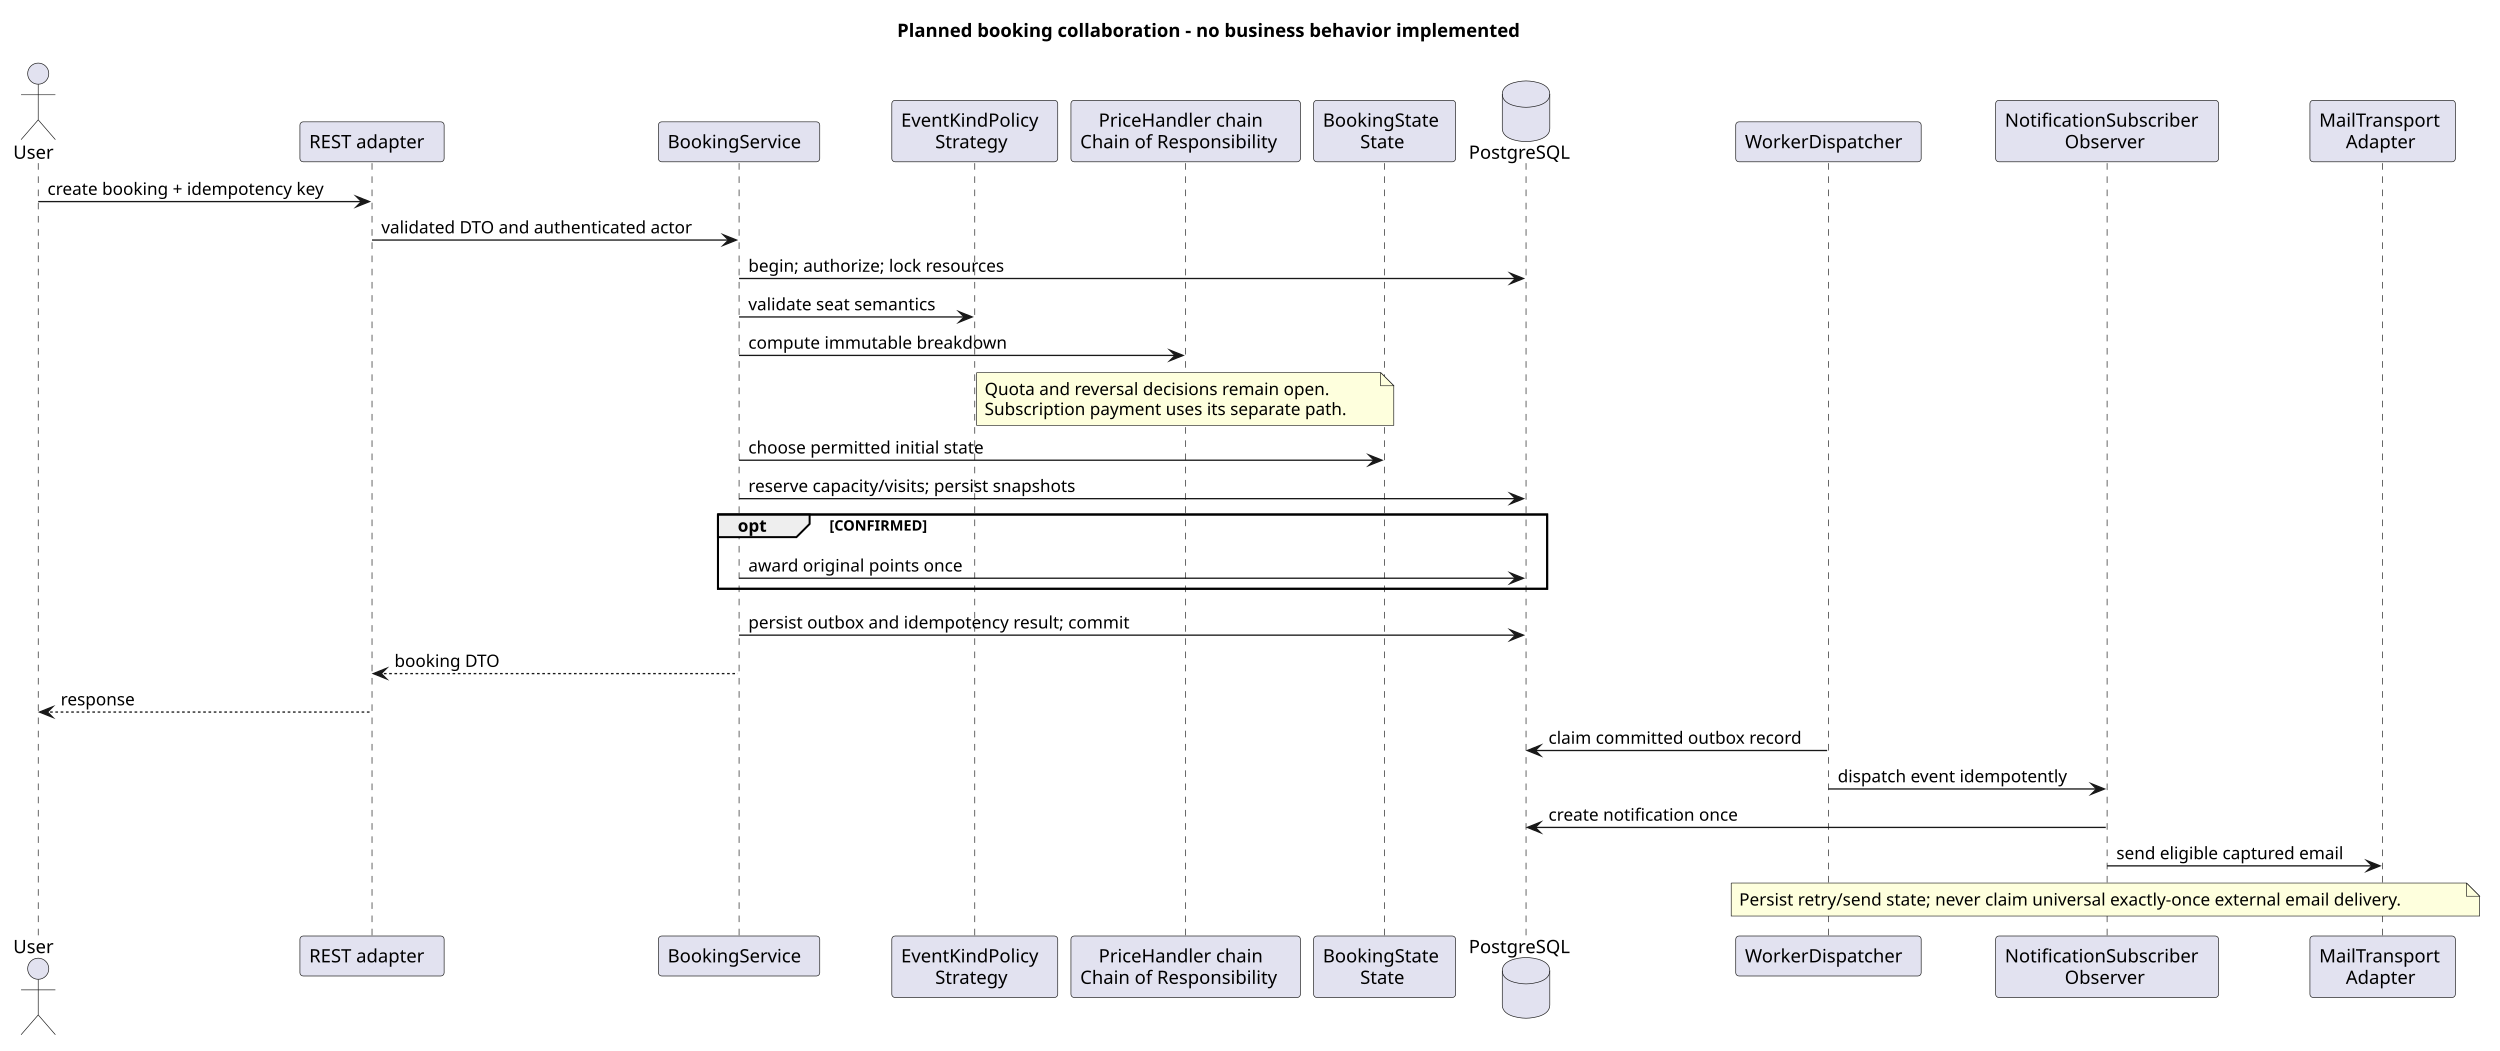
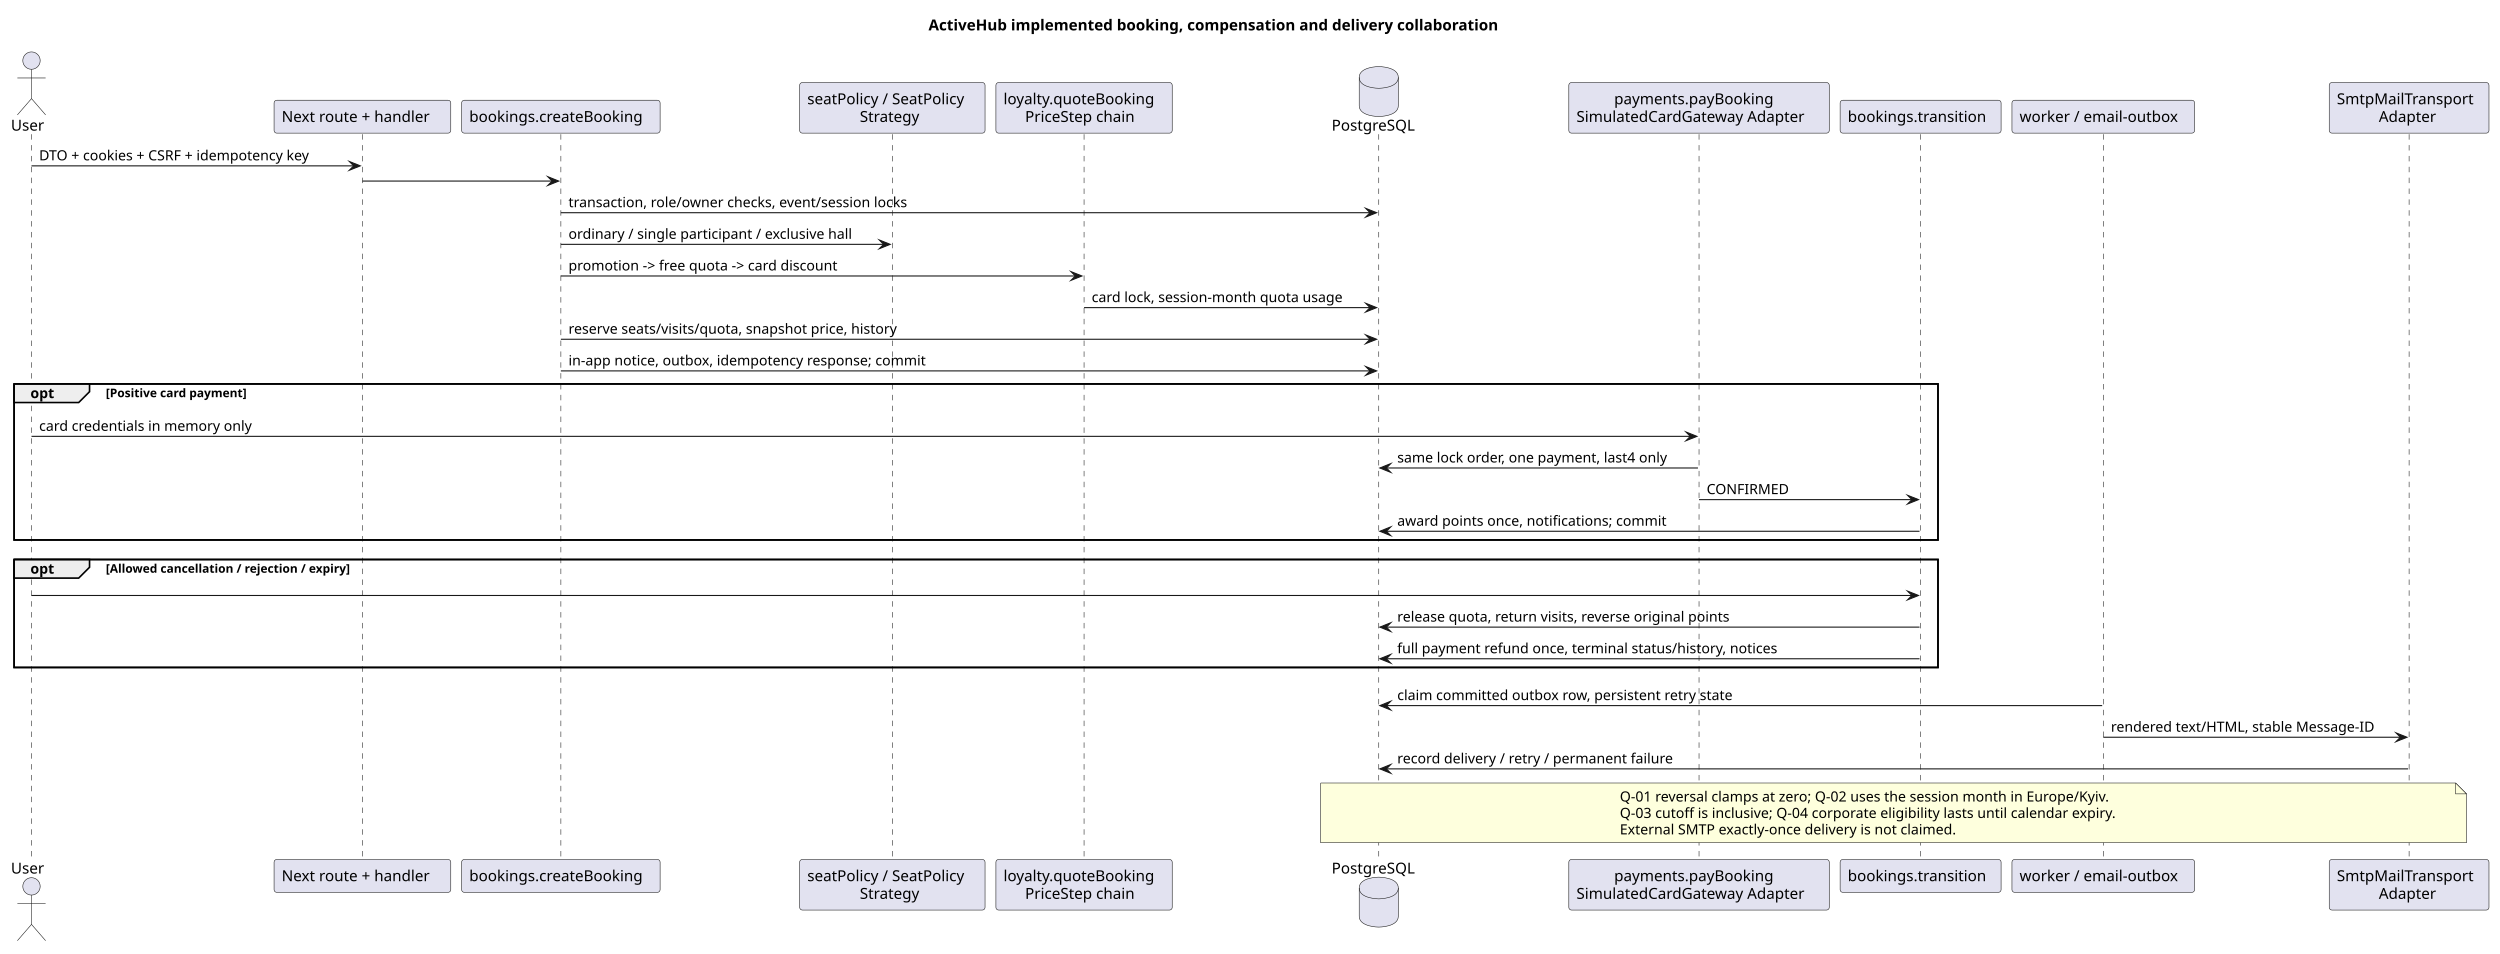
- <svg xmlns="http://www.w3.org/2000/svg" version="1.1" data-diagram-type="SEQUENCE" style="width:1894px;height:796px;background:#FFFFFF;" width="1894px" height="796px" viewBox="0 0 1894 796" zoomAndPan="magnify" preserveAspectRatio="none" contentStyleType="text/css">
+ <svg xmlns="http://www.w3.org/2000/svg" version="1.1" data-diagram-type="SEQUENCE" style="width:2302px;height:878px;background:#FFFFFF;" width="2302px" height="878px" viewBox="0 0 2302 878" zoomAndPan="magnify" preserveAspectRatio="none" contentStyleType="text/css">
  <defs />
  <g font-family="sans-serif" lengthAdjust="spacing">
    <g class="title" data-source-line="1">
-       <text x="679.657" y="27.995" fill="#000" font-size="14" textLength="533.442" font-weight="700">Planned booking collaboration - no business behavior implemented</text>
-     </g>
-     <rect x="543.923" y="389.789" width="628.203" height="56.266" fill="none" style="stroke:#000;stroke-width:1.5;" />
+       <text x="854.972" y="27.995" fill="#000" font-size="14" textLength="590.905" font-weight="700">ActiveHub implemented booking, compensation and delivery collaboration</text>
+     </g>
+     <rect x="13" y="353.523" width="1771.494" height="143.664" fill="none" style="stroke:#000;stroke-width:1.5;" />
+     <rect x="13" y="515.188" width="1771.494" height="99.398" fill="none" style="stroke:#000;stroke-width:1.5;" />
    <g class="participant-lifeline" data-qualified-name="User" data-entity-uid="part1" id="part1-lifeline" data-source-line="2">
      <g>
-         <rect x="25.455" y="123.594" width="8" height="585.523" fill="#000" fill-opacity="0" />
-         <line x1="28.955" y1="123.594" x2="28.955" y2="709.117" style="stroke:#181818;stroke-width:0.5;stroke-dasharray:5,5;" />
+         <rect x="25.5" y="123.594" width="8" height="667.789" fill="#000" fill-opacity="0" />
+         <line x1="29" y1="123.594" x2="29" y2="791.383" style="stroke:#181818;stroke-width:0.5;stroke-dasharray:5,5;" />
      </g>
    </g>
    <g class="participant-lifeline" data-qualified-name="Route" data-entity-uid="part2" id="part2-lifeline" data-source-line="3">
      <g>
-         <rect x="278.345" y="123.594" width="8" height="585.523" fill="#000" fill-opacity="0" />
-         <line x1="281.845" y1="123.594" x2="281.845" y2="709.117" style="stroke:#181818;stroke-width:0.5;stroke-dasharray:5,5;" />
-       </g>
-     </g>
-     <g class="participant-lifeline" data-qualified-name="Service" data-entity-uid="part3" id="part3-lifeline" data-source-line="4">
-       <g>
-         <rect x="556.423" y="123.594" width="8" height="585.523" fill="#000" fill-opacity="0" />
-         <line x1="559.923" y1="123.594" x2="559.923" y2="709.117" style="stroke:#181818;stroke-width:0.5;stroke-dasharray:5,5;" />
+         <rect x="330.219" y="123.594" width="8" height="667.789" fill="#000" fill-opacity="0" />
+         <line x1="333.719" y1="123.594" x2="333.719" y2="791.383" style="stroke:#181818;stroke-width:0.5;stroke-dasharray:5,5;" />
+       </g>
+     </g>
+     <g class="participant-lifeline" data-qualified-name="Booking" data-entity-uid="part3" id="part3-lifeline" data-source-line="4">
+       <g>
+         <rect x="512.953" y="123.594" width="8" height="667.789" fill="#000" fill-opacity="0" />
+         <line x1="516.453" y1="123.594" x2="516.453" y2="791.383" style="stroke:#181818;stroke-width:0.5;stroke-dasharray:5,5;" />
      </g>
    </g>
    <g class="participant-lifeline" data-qualified-name="Policy" data-entity-uid="part4" id="part4-lifeline" data-source-line="5">
      <g>
-         <rect x="734.988" y="123.594" width="8" height="585.523" fill="#000" fill-opacity="0" />
-         <line x1="738.488" y1="123.594" x2="738.488" y2="709.117" style="stroke:#181818;stroke-width:0.5;stroke-dasharray:5,5;" />
+         <rect x="818.179" y="123.594" width="8" height="667.789" fill="#000" fill-opacity="0" />
+         <line x1="821.679" y1="123.594" x2="821.679" y2="791.383" style="stroke:#181818;stroke-width:0.5;stroke-dasharray:5,5;" />
      </g>
    </g>
    <g class="participant-lifeline" data-qualified-name="Price" data-entity-uid="part5" id="part5-lifeline" data-source-line="6">
      <g>
-         <rect x="894.771" y="123.594" width="8" height="585.523" fill="#000" fill-opacity="0" />
-         <line x1="898.271" y1="123.594" x2="898.271" y2="709.117" style="stroke:#181818;stroke-width:0.5;stroke-dasharray:5,5;" />
-       </g>
-     </g>
-     <g class="participant-lifeline" data-qualified-name="State" data-entity-uid="part6" id="part6-lifeline" data-source-line="7">
-       <g>
-         <rect x="1045.475" y="123.594" width="8" height="585.523" fill="#000" fill-opacity="0" />
-         <line x1="1048.975" y1="123.594" x2="1048.975" y2="709.117" style="stroke:#181818;stroke-width:0.5;stroke-dasharray:5,5;" />
-       </g>
-     </g>
-     <g class="participant-lifeline" data-qualified-name="PostgreSQL" data-entity-uid="part7" id="part7-lifeline" data-source-line="8">
-       <g>
-         <rect x="1152.626" y="123.594" width="8" height="585.523" fill="#000" fill-opacity="0" />
-         <line x1="1156.126" y1="123.594" x2="1156.126" y2="709.117" style="stroke:#181818;stroke-width:0.5;stroke-dasharray:5,5;" />
-       </g>
-     </g>
-     <g class="participant-lifeline" data-qualified-name="Worker" data-entity-uid="part8" id="part8-lifeline" data-source-line="9">
-       <g>
-         <rect x="1381.738" y="123.594" width="8" height="585.523" fill="#000" fill-opacity="0" />
-         <line x1="1385.238" y1="123.594" x2="1385.238" y2="709.117" style="stroke:#181818;stroke-width:0.5;stroke-dasharray:5,5;" />
-       </g>
-     </g>
-     <g class="participant-lifeline" data-qualified-name="Observer" data-entity-uid="part9" id="part9-lifeline" data-source-line="10">
-       <g>
-         <rect x="1592.835" y="123.594" width="8" height="585.523" fill="#000" fill-opacity="0" />
-         <line x1="1596.335" y1="123.594" x2="1596.335" y2="709.117" style="stroke:#181818;stroke-width:0.5;stroke-dasharray:5,5;" />
+         <rect x="994.706" y="123.594" width="8" height="667.789" fill="#000" fill-opacity="0" />
+         <line x1="998.206" y1="123.594" x2="998.206" y2="791.383" style="stroke:#181818;stroke-width:0.5;stroke-dasharray:5,5;" />
+       </g>
+     </g>
+     <g class="participant-lifeline" data-qualified-name="DB" data-entity-uid="part6" id="part6-lifeline" data-source-line="7">
+       <g>
+         <rect x="1266.062" y="123.594" width="8" height="667.789" fill="#000" fill-opacity="0" />
+         <line x1="1269.562" y1="123.594" x2="1269.562" y2="791.383" style="stroke:#181818;stroke-width:0.5;stroke-dasharray:5,5;" />
+       </g>
+     </g>
+     <g class="participant-lifeline" data-qualified-name="Pay" data-entity-uid="part7" id="part7-lifeline" data-source-line="8">
+       <g>
+         <rect x="1560.973" y="123.594" width="8" height="667.789" fill="#000" fill-opacity="0" />
+         <line x1="1564.473" y1="123.594" x2="1564.473" y2="791.383" style="stroke:#181818;stroke-width:0.5;stroke-dasharray:5,5;" />
+       </g>
+     </g>
+     <g class="participant-lifeline" data-qualified-name="Transition" data-entity-uid="part8" id="part8-lifeline" data-source-line="9">
+       <g>
+         <rect x="1764.994" y="123.594" width="8" height="667.789" fill="#000" fill-opacity="0" />
+         <line x1="1768.494" y1="123.594" x2="1768.494" y2="791.383" style="stroke:#181818;stroke-width:0.5;stroke-dasharray:5,5;" />
+       </g>
+     </g>
+     <g class="participant-lifeline" data-qualified-name="Worker" data-entity-uid="part9" id="part9-lifeline" data-source-line="10">
+       <g>
+         <rect x="1933.198" y="123.594" width="8" height="667.789" fill="#000" fill-opacity="0" />
+         <line x1="1936.698" y1="123.594" x2="1936.698" y2="791.383" style="stroke:#181818;stroke-width:0.5;stroke-dasharray:5,5;" />
      </g>
    </g>
    <g class="participant-lifeline" data-qualified-name="Mail" data-entity-uid="part10" id="part10-lifeline" data-source-line="11">
      <g>
-         <rect x="1801.59" y="123.594" width="8" height="585.523" fill="#000" fill-opacity="0" />
-         <line x1="1805.09" y1="123.594" x2="1805.09" y2="709.117" style="stroke:#181818;stroke-width:0.5;stroke-dasharray:5,5;" />
+         <rect x="2214.805" y="123.594" width="8" height="667.789" fill="#000" fill-opacity="0" />
+         <line x1="2218.305" y1="123.594" x2="2218.305" y2="791.383" style="stroke:#181818;stroke-width:0.5;stroke-dasharray:5,5;" />
      </g>
    </g>
    <g class="participant participant-head" data-qualified-name="User" data-entity-uid="part1" id="part1-head" data-source-line="2">
-       <text x="10" y="120.292" fill="#000" font-size="14" textLength="31.91">User</text>
-       <ellipse cx="28.955" cy="55.797" rx="8" ry="8" fill="#E2E2F0" style="stroke:#181818;stroke-width:0.5;" />
-       <path d="M28.955,63.797 L28.955,90.797 M15.955,71.797 L41.955,71.797 M28.955,90.797 L15.955,105.797 M28.955,90.797 L41.955,105.797" style="stroke:#181818;stroke-width:0.5;" fill="none" />
+       <text x="10.045" y="120.292" fill="#000" font-size="14" textLength="31.91">User</text>
+       <ellipse cx="29" cy="55.797" rx="8" ry="8" fill="#E2E2F0" style="stroke:#181818;stroke-width:0.5;" />
+       <path d="M29,63.797 L29,90.797 M16,71.797 L42,71.797 M29,90.797 L16,105.797 M29,90.797 L42,105.797" style="stroke:#181818;stroke-width:0.5;" fill="none" />
    </g>
    <g class="participant participant-head" data-qualified-name="Route" data-entity-uid="part2" id="part2-head" data-source-line="3">
-       <rect x="227.219" y="92.297" width="109.252" height="30.297" fill="#E2E2F0" style="stroke:#181818;stroke-width:0.5;" rx="2.5" ry="2.5" />
-       <text x="234.219" y="112.292" fill="#000" font-size="14" textLength="95.252">REST adapter</text>
-     </g>
-     <g class="participant participant-head" data-qualified-name="Service" data-entity-uid="part3" id="part3-head" data-source-line="4">
-       <rect x="498.806" y="92.297" width="122.233" height="30.297" fill="#E2E2F0" style="stroke:#181818;stroke-width:0.5;" rx="2.5" ry="2.5" />
-       <text x="505.806" y="112.292" fill="#000" font-size="14" textLength="108.233">BookingService</text>
+       <rect x="252.364" y="92.297" width="162.709" height="30.297" fill="#E2E2F0" style="stroke:#181818;stroke-width:0.5;" rx="2.5" ry="2.5" />
+       <text x="259.364" y="112.292" fill="#000" font-size="14" textLength="148.709">Next route + handler</text>
+     </g>
+     <g class="participant participant-head" data-qualified-name="Booking" data-entity-uid="part3" id="part3-head" data-source-line="4">
+       <rect x="425.073" y="92.297" width="182.759" height="30.297" fill="#E2E2F0" style="stroke:#181818;stroke-width:0.5;" rx="2.5" ry="2.5" />
+       <text x="432.073" y="112.292" fill="#000" font-size="14" textLength="168.759">bookings.createBooking</text>
    </g>
    <g class="participant participant-head" data-qualified-name="Policy" data-entity-uid="part4" id="part4-head" data-source-line="5">
-       <rect x="675.635" y="76" width="125.706" height="46.594" fill="#E2E2F0" style="stroke:#181818;stroke-width:0.5;" rx="2.5" ry="2.5" />
-       <text x="682.635" y="95.995" fill="#000" font-size="14" textLength="111.706">EventKindPolicy</text>
-       <text x="708.496" y="112.292" fill="#000" font-size="14" textLength="59.985">Strategy</text>
+       <rect x="736.329" y="76" width="170.7" height="46.594" fill="#E2E2F0" style="stroke:#181818;stroke-width:0.5;" rx="2.5" ry="2.5" />
+       <text x="743.329" y="95.995" fill="#000" font-size="14" textLength="156.7">seatPolicy / SeatPolicy</text>
+       <text x="791.687" y="112.292" fill="#000" font-size="14" textLength="59.985">Strategy</text>
    </g>
    <g class="participant participant-head" data-qualified-name="Price" data-entity-uid="part5" id="part5-head" data-source-line="6">
-       <rect x="811.341" y="76" width="173.858" height="46.594" fill="#E2E2F0" style="stroke:#181818;stroke-width:0.5;" rx="2.5" ry="2.5" />
-       <text x="832.328" y="95.995" fill="#000" font-size="14" textLength="131.886">PriceHandler chain</text>
-       <text x="818.341" y="112.292" fill="#000" font-size="14" textLength="159.858">Chain of Responsibility</text>
-     </g>
-     <g class="participant participant-head" data-qualified-name="State" data-entity-uid="part6" id="part6-head" data-source-line="7">
-       <rect x="995.2" y="76" width="107.55" height="46.594" fill="#E2E2F0" style="stroke:#181818;stroke-width:0.5;" rx="2.5" ry="2.5" />
-       <text x="1002.2" y="95.995" fill="#000" font-size="14" textLength="93.55">BookingState</text>
-       <text x="1030.446" y="112.292" fill="#000" font-size="14" textLength="37.058">State</text>
-     </g>
-     <g class="participant participant-head" data-qualified-name="PostgreSQL" data-entity-uid="part7" id="part7-head" data-source-line="8">
-       <text x="1112.75" y="120.292" fill="#000" font-size="14" textLength="80.753">PostgreSQL</text>
-       <path d="M1138.126,71.297 C1138.126,61.297 1156.126,61.297 1156.126,61.297 C1156.126,61.297 1174.126,61.297 1174.126,71.297 L1174.126,97.297 C1174.126,107.297 1156.126,107.297 1156.126,107.297 C1156.126,107.297 1138.126,107.297 1138.126,97.297 L1138.126,71.297" style="stroke:#181818;stroke-width:0.5;" fill="#E2E2F0" />
-       <path d="M1138.126,71.297 C1138.126,81.297 1156.126,81.297 1156.126,81.297 C1156.126,81.297 1174.126,81.297 1174.126,71.297" style="stroke:#181818;stroke-width:0.5;" fill="none" />
-     </g>
-     <g class="participant participant-head" data-qualified-name="Worker" data-entity-uid="part8" id="part8-head" data-source-line="9">
-       <rect x="1314.988" y="92.297" width="140.499" height="30.297" fill="#E2E2F0" style="stroke:#181818;stroke-width:0.5;" rx="2.5" ry="2.5" />
-       <text x="1321.988" y="112.292" fill="#000" font-size="14" textLength="126.499">WorkerDispatcher</text>
-     </g>
-     <g class="participant participant-head" data-qualified-name="Observer" data-entity-uid="part9" id="part9-head" data-source-line="10">
-       <rect x="1511.901" y="76" width="168.868" height="46.594" fill="#E2E2F0" style="stroke:#181818;stroke-width:0.5;" rx="2.5" ry="2.5" />
-       <text x="1518.901" y="95.995" fill="#000" font-size="14" textLength="154.868">NotificationSubscriber</text>
-       <text x="1564.223" y="112.292" fill="#000" font-size="14" textLength="64.224">Observer</text>
+       <rect x="917.029" y="76" width="162.354" height="46.594" fill="#E2E2F0" style="stroke:#181818;stroke-width:0.5;" rx="2.5" ry="2.5" />
+       <text x="924.029" y="95.995" fill="#000" font-size="14" textLength="148.354">loyalty.quoteBooking</text>
+       <text x="943.888" y="112.292" fill="#000" font-size="14" textLength="108.637">PriceStep chain</text>
+     </g>
+     <g class="participant participant-head" data-qualified-name="DB" data-entity-uid="part6" id="part6-head" data-source-line="7">
+       <text x="1226.185" y="120.292" fill="#000" font-size="14" textLength="80.753">PostgreSQL</text>
+       <path d="M1251.562,71.297 C1251.562,61.297 1269.562,61.297 1269.562,61.297 C1269.562,61.297 1287.562,61.297 1287.562,71.297 L1287.562,97.297 C1287.562,107.297 1269.562,107.297 1269.562,107.297 C1269.562,107.297 1251.562,107.297 1251.562,97.297 L1251.562,71.297" style="stroke:#181818;stroke-width:0.5;" fill="#E2E2F0" />
+       <path d="M1251.562,71.297 C1251.562,81.297 1269.562,81.297 1269.562,81.297 C1269.562,81.297 1287.562,81.297 1287.562,71.297" style="stroke:#181818;stroke-width:0.5;" fill="none" />
+     </g>
+     <g class="participant participant-head" data-qualified-name="Pay" data-entity-uid="part7" id="part7-head" data-source-line="8">
+       <rect x="1444.561" y="76" width="239.825" height="46.594" fill="#E2E2F0" style="stroke:#181818;stroke-width:0.5;" rx="2.5" ry="2.5" />
+       <text x="1486.297" y="95.995" fill="#000" font-size="14" textLength="156.352">payments.payBooking</text>
+       <text x="1451.561" y="112.292" fill="#000" font-size="14" textLength="225.825">SimulatedCardGateway Adapter</text>
+     </g>
+     <g class="participant participant-head" data-qualified-name="Transition" data-entity-uid="part8" id="part8-head" data-source-line="9">
+       <rect x="1694.386" y="92.297" width="148.217" height="30.297" fill="#E2E2F0" style="stroke:#181818;stroke-width:0.5;" rx="2.5" ry="2.5" />
+       <text x="1701.386" y="112.292" fill="#000" font-size="14" textLength="134.217">bookings.transition</text>
+     </g>
+     <g class="participant participant-head" data-qualified-name="Worker" data-entity-uid="part9" id="part9-head" data-source-line="10">
+       <rect x="1852.603" y="92.297" width="168.191" height="30.297" fill="#E2E2F0" style="stroke:#181818;stroke-width:0.5;" rx="2.5" ry="2.5" />
+       <text x="1859.603" y="112.292" fill="#000" font-size="14" textLength="154.191">worker / email-outbox</text>
    </g>
    <g class="participant participant-head" data-qualified-name="Mail" data-entity-uid="part10" id="part10-head" data-source-line="11">
-       <rect x="1749.996" y="76" width="110.188" height="46.594" fill="#E2E2F0" style="stroke:#181818;stroke-width:0.5;" rx="2.5" ry="2.5" />
-       <text x="1756.996" y="95.995" fill="#000" font-size="14" textLength="96.188">MailTransport</text>
-       <text x="1777.196" y="112.292" fill="#000" font-size="14" textLength="55.788">Adapter</text>
+       <rect x="2144.761" y="76" width="147.089" height="46.594" fill="#E2E2F0" style="stroke:#181818;stroke-width:0.5;" rx="2.5" ry="2.5" />
+       <text x="2151.761" y="95.995" fill="#000" font-size="14" textLength="133.089">SmtpMailTransport</text>
+       <text x="2190.411" y="112.292" fill="#000" font-size="14" textLength="55.788">Adapter</text>
    </g>
    <g class="participant participant-tail" data-qualified-name="User" data-entity-uid="part1" id="part1-tail" data-source-line="2">
-       <text x="10" y="722.112" fill="#000" font-size="14" textLength="31.91">User</text>
-       <ellipse cx="28.955" cy="733.914" rx="8" ry="8" fill="#E2E2F0" style="stroke:#181818;stroke-width:0.5;" />
-       <path d="M28.955,741.914 L28.955,768.914 M15.955,749.914 L41.955,749.914 M28.955,768.914 L15.955,783.914 M28.955,768.914 L41.955,783.914" style="stroke:#181818;stroke-width:0.5;" fill="none" />
+       <text x="10.045" y="804.378" fill="#000" font-size="14" textLength="31.91">User</text>
+       <ellipse cx="29" cy="816.18" rx="8" ry="8" fill="#E2E2F0" style="stroke:#181818;stroke-width:0.5;" />
+       <path d="M29,824.18 L29,851.18 M16,832.18 L42,832.18 M29,851.18 L16,866.18 M29,851.18 L42,866.18" style="stroke:#181818;stroke-width:0.5;" fill="none" />
    </g>
    <g class="participant participant-tail" data-qualified-name="Route" data-entity-uid="part2" id="part2-tail" data-source-line="3">
-       <rect x="227.219" y="709.117" width="109.252" height="30.297" fill="#E2E2F0" style="stroke:#181818;stroke-width:0.5;" rx="2.5" ry="2.5" />
-       <text x="234.219" y="729.112" fill="#000" font-size="14" textLength="95.252">REST adapter</text>
-     </g>
-     <g class="participant participant-tail" data-qualified-name="Service" data-entity-uid="part3" id="part3-tail" data-source-line="4">
-       <rect x="498.806" y="709.117" width="122.233" height="30.297" fill="#E2E2F0" style="stroke:#181818;stroke-width:0.5;" rx="2.5" ry="2.5" />
-       <text x="505.806" y="729.112" fill="#000" font-size="14" textLength="108.233">BookingService</text>
+       <rect x="252.364" y="791.383" width="162.709" height="30.297" fill="#E2E2F0" style="stroke:#181818;stroke-width:0.5;" rx="2.5" ry="2.5" />
+       <text x="259.364" y="811.378" fill="#000" font-size="14" textLength="148.709">Next route + handler</text>
+     </g>
+     <g class="participant participant-tail" data-qualified-name="Booking" data-entity-uid="part3" id="part3-tail" data-source-line="4">
+       <rect x="425.073" y="791.383" width="182.759" height="30.297" fill="#E2E2F0" style="stroke:#181818;stroke-width:0.5;" rx="2.5" ry="2.5" />
+       <text x="432.073" y="811.378" fill="#000" font-size="14" textLength="168.759">bookings.createBooking</text>
    </g>
    <g class="participant participant-tail" data-qualified-name="Policy" data-entity-uid="part4" id="part4-tail" data-source-line="5">
-       <rect x="675.635" y="709.117" width="125.706" height="46.594" fill="#E2E2F0" style="stroke:#181818;stroke-width:0.5;" rx="2.5" ry="2.5" />
-       <text x="682.635" y="729.112" fill="#000" font-size="14" textLength="111.706">EventKindPolicy</text>
-       <text x="708.496" y="745.409" fill="#000" font-size="14" textLength="59.985">Strategy</text>
+       <rect x="736.329" y="791.383" width="170.7" height="46.594" fill="#E2E2F0" style="stroke:#181818;stroke-width:0.5;" rx="2.5" ry="2.5" />
+       <text x="743.329" y="811.378" fill="#000" font-size="14" textLength="156.7">seatPolicy / SeatPolicy</text>
+       <text x="791.687" y="827.675" fill="#000" font-size="14" textLength="59.985">Strategy</text>
    </g>
    <g class="participant participant-tail" data-qualified-name="Price" data-entity-uid="part5" id="part5-tail" data-source-line="6">
-       <rect x="811.341" y="709.117" width="173.858" height="46.594" fill="#E2E2F0" style="stroke:#181818;stroke-width:0.5;" rx="2.5" ry="2.5" />
-       <text x="832.328" y="729.112" fill="#000" font-size="14" textLength="131.886">PriceHandler chain</text>
-       <text x="818.341" y="745.409" fill="#000" font-size="14" textLength="159.858">Chain of Responsibility</text>
-     </g>
-     <g class="participant participant-tail" data-qualified-name="State" data-entity-uid="part6" id="part6-tail" data-source-line="7">
-       <rect x="995.2" y="709.117" width="107.55" height="46.594" fill="#E2E2F0" style="stroke:#181818;stroke-width:0.5;" rx="2.5" ry="2.5" />
-       <text x="1002.2" y="729.112" fill="#000" font-size="14" textLength="93.55">BookingState</text>
-       <text x="1030.446" y="745.409" fill="#000" font-size="14" textLength="37.058">State</text>
-     </g>
-     <g class="participant participant-tail" data-qualified-name="PostgreSQL" data-entity-uid="part7" id="part7-tail" data-source-line="8">
-       <text x="1112.75" y="722.112" fill="#000" font-size="14" textLength="80.753">PostgreSQL</text>
-       <path d="M1138.126,735.414 C1138.126,725.414 1156.126,725.414 1156.126,725.414 C1156.126,725.414 1174.126,725.414 1174.126,735.414 L1174.126,761.414 C1174.126,771.414 1156.126,771.414 1156.126,771.414 C1156.126,771.414 1138.126,771.414 1138.126,761.414 L1138.126,735.414" style="stroke:#181818;stroke-width:0.5;" fill="#E2E2F0" />
-       <path d="M1138.126,735.414 C1138.126,745.414 1156.126,745.414 1156.126,745.414 C1156.126,745.414 1174.126,745.414 1174.126,735.414" style="stroke:#181818;stroke-width:0.5;" fill="none" />
-     </g>
-     <g class="participant participant-tail" data-qualified-name="Worker" data-entity-uid="part8" id="part8-tail" data-source-line="9">
-       <rect x="1314.988" y="709.117" width="140.499" height="30.297" fill="#E2E2F0" style="stroke:#181818;stroke-width:0.5;" rx="2.5" ry="2.5" />
-       <text x="1321.988" y="729.112" fill="#000" font-size="14" textLength="126.499">WorkerDispatcher</text>
-     </g>
-     <g class="participant participant-tail" data-qualified-name="Observer" data-entity-uid="part9" id="part9-tail" data-source-line="10">
-       <rect x="1511.901" y="709.117" width="168.868" height="46.594" fill="#E2E2F0" style="stroke:#181818;stroke-width:0.5;" rx="2.5" ry="2.5" />
-       <text x="1518.901" y="729.112" fill="#000" font-size="14" textLength="154.868">NotificationSubscriber</text>
-       <text x="1564.223" y="745.409" fill="#000" font-size="14" textLength="64.224">Observer</text>
+       <rect x="917.029" y="791.383" width="162.354" height="46.594" fill="#E2E2F0" style="stroke:#181818;stroke-width:0.5;" rx="2.5" ry="2.5" />
+       <text x="924.029" y="811.378" fill="#000" font-size="14" textLength="148.354">loyalty.quoteBooking</text>
+       <text x="943.888" y="827.675" fill="#000" font-size="14" textLength="108.637">PriceStep chain</text>
+     </g>
+     <g class="participant participant-tail" data-qualified-name="DB" data-entity-uid="part6" id="part6-tail" data-source-line="7">
+       <text x="1226.185" y="804.378" fill="#000" font-size="14" textLength="80.753">PostgreSQL</text>
+       <path d="M1251.562,817.68 C1251.562,807.68 1269.562,807.68 1269.562,807.68 C1269.562,807.68 1287.562,807.68 1287.562,817.68 L1287.562,843.68 C1287.562,853.68 1269.562,853.68 1269.562,853.68 C1269.562,853.68 1251.562,853.68 1251.562,843.68 L1251.562,817.68" style="stroke:#181818;stroke-width:0.5;" fill="#E2E2F0" />
+       <path d="M1251.562,817.68 C1251.562,827.68 1269.562,827.68 1269.562,827.68 C1269.562,827.68 1287.562,827.68 1287.562,817.68" style="stroke:#181818;stroke-width:0.5;" fill="none" />
+     </g>
+     <g class="participant participant-tail" data-qualified-name="Pay" data-entity-uid="part7" id="part7-tail" data-source-line="8">
+       <rect x="1444.561" y="791.383" width="239.825" height="46.594" fill="#E2E2F0" style="stroke:#181818;stroke-width:0.5;" rx="2.5" ry="2.5" />
+       <text x="1486.297" y="811.378" fill="#000" font-size="14" textLength="156.352">payments.payBooking</text>
+       <text x="1451.561" y="827.675" fill="#000" font-size="14" textLength="225.825">SimulatedCardGateway Adapter</text>
+     </g>
+     <g class="participant participant-tail" data-qualified-name="Transition" data-entity-uid="part8" id="part8-tail" data-source-line="9">
+       <rect x="1694.386" y="791.383" width="148.217" height="30.297" fill="#E2E2F0" style="stroke:#181818;stroke-width:0.5;" rx="2.5" ry="2.5" />
+       <text x="1701.386" y="811.378" fill="#000" font-size="14" textLength="134.217">bookings.transition</text>
+     </g>
+     <g class="participant participant-tail" data-qualified-name="Worker" data-entity-uid="part9" id="part9-tail" data-source-line="10">
+       <rect x="1852.603" y="791.383" width="168.191" height="30.297" fill="#E2E2F0" style="stroke:#181818;stroke-width:0.5;" rx="2.5" ry="2.5" />
+       <text x="1859.603" y="811.378" fill="#000" font-size="14" textLength="154.191">worker / email-outbox</text>
    </g>
    <g class="participant participant-tail" data-qualified-name="Mail" data-entity-uid="part10" id="part10-tail" data-source-line="11">
-       <rect x="1749.996" y="709.117" width="110.188" height="46.594" fill="#E2E2F0" style="stroke:#181818;stroke-width:0.5;" rx="2.5" ry="2.5" />
-       <text x="1756.996" y="729.112" fill="#000" font-size="14" textLength="96.188">MailTransport</text>
-       <text x="1777.196" y="745.409" fill="#000" font-size="14" textLength="55.788">Adapter</text>
+       <rect x="2144.761" y="791.383" width="147.089" height="46.594" fill="#E2E2F0" style="stroke:#181818;stroke-width:0.5;" rx="2.5" ry="2.5" />
+       <text x="2151.761" y="811.378" fill="#000" font-size="14" textLength="133.089">SmtpMailTransport</text>
+       <text x="2190.411" y="827.675" fill="#000" font-size="14" textLength="55.788">Adapter</text>
    </g>
    <g class="message" data-entity-1="part1" data-entity-2="part2" id="msg1" data-source-line="12">
-       <polygon points="269.845,148.727,279.845,152.727,269.845,156.727,273.845,152.727" fill="#181818" style="stroke:#181818;stroke-width:1;stroke-linejoin:miter;stroke-miterlimit:10;" />
-       <line x1="28.955" y1="152.727" x2="275.845" y2="152.727" style="stroke:#181818;stroke-width:1;" />
-       <text x="35.955" y="147.661" fill="#000" font-size="13" textLength="228.89">create booking + idempotency key</text>
+       <polygon points="321.719,148.727,331.719,152.727,321.719,156.727,325.719,152.727" fill="#181818" style="stroke:#181818;stroke-width:1;stroke-linejoin:miter;stroke-miterlimit:10;" />
+       <line x1="29" y1="152.727" x2="327.719" y2="152.727" style="stroke:#181818;stroke-width:1;" />
+       <text x="36" y="147.661" fill="#000" font-size="13" textLength="280.719">DTO + cookies + CSRF + idempotency key</text>
    </g>
    <g class="message" data-entity-1="part2" data-entity-2="part3" id="msg2" data-source-line="13">
-       <polygon points="547.923,177.859,557.923,181.859,547.923,185.859,551.923,181.859" fill="#181818" style="stroke:#181818;stroke-width:1;stroke-linejoin:miter;stroke-miterlimit:10;" />
-       <line x1="281.845" y1="181.859" x2="553.923" y2="181.859" style="stroke:#181818;stroke-width:1;" />
-       <text x="288.845" y="176.793" fill="#000" font-size="13" textLength="254.078">validated DTO and authenticated actor</text>
-     </g>
-     <g class="message" data-entity-1="part3" data-entity-2="part7" id="msg3" data-source-line="14">
-       <polygon points="1144.126,206.992,1154.126,210.992,1144.126,214.992,1148.126,210.992" fill="#181818" style="stroke:#181818;stroke-width:1;stroke-linejoin:miter;stroke-miterlimit:10;" />
-       <line x1="559.923" y1="210.992" x2="1150.126" y2="210.992" style="stroke:#181818;stroke-width:1;" />
-       <text x="566.923" y="205.926" fill="#000" font-size="13" textLength="208.597">begin; authorize; lock resources</text>
+       <polygon points="504.453,162.727,514.453,166.727,504.453,170.727,508.453,166.727" fill="#181818" style="stroke:#181818;stroke-width:1;stroke-linejoin:miter;stroke-miterlimit:10;" />
+       <line x1="333.719" y1="166.727" x2="510.453" y2="166.727" style="stroke:#181818;stroke-width:1;" />
+     </g>
+     <g class="message" data-entity-1="part3" data-entity-2="part6" id="msg3" data-source-line="14">
+       <polygon points="1257.562,191.859,1267.562,195.859,1257.562,199.859,1261.562,195.859" fill="#181818" style="stroke:#181818;stroke-width:1;stroke-linejoin:miter;stroke-miterlimit:10;" />
+       <line x1="516.453" y1="195.859" x2="1263.562" y2="195.859" style="stroke:#181818;stroke-width:1;" />
+       <text x="523.453" y="190.793" fill="#000" font-size="13" textLength="335.061">transaction, role/owner checks, event/session locks</text>
    </g>
    <g class="message" data-entity-1="part3" data-entity-2="part4" id="msg4" data-source-line="15">
-       <polygon points="726.488,236.125,736.488,240.125,726.488,244.125,730.488,240.125" fill="#181818" style="stroke:#181818;stroke-width:1;stroke-linejoin:miter;stroke-miterlimit:10;" />
-       <line x1="559.923" y1="240.125" x2="732.488" y2="240.125" style="stroke:#181818;stroke-width:1;" />
-       <text x="566.923" y="235.059" fill="#000" font-size="13" textLength="154.565">validate seat semantics</text>
+       <polygon points="809.679,220.992,819.679,224.992,809.679,228.992,813.679,224.992" fill="#181818" style="stroke:#181818;stroke-width:1;stroke-linejoin:miter;stroke-miterlimit:10;" />
+       <line x1="516.453" y1="224.992" x2="815.679" y2="224.992" style="stroke:#181818;stroke-width:1;" />
+       <text x="523.453" y="219.926" fill="#000" font-size="13" textLength="281.227">ordinary / single participant / exclusive hall</text>
    </g>
    <g class="message" data-entity-1="part3" data-entity-2="part5" id="msg5" data-source-line="16">
-       <polygon points="886.271,265.258,896.271,269.258,886.271,273.258,890.271,269.258" fill="#181818" style="stroke:#181818;stroke-width:1;stroke-linejoin:miter;stroke-miterlimit:10;" />
-       <line x1="559.923" y1="269.258" x2="892.271" y2="269.258" style="stroke:#181818;stroke-width:1;" />
-       <text x="566.923" y="264.192" fill="#000" font-size="13" textLength="207.886">compute immutable breakdown</text>
-     </g>
-     <path d="M739.924,282.258 L739.924,322.258 L1055.924,322.258 L1055.924,292.258 L1045.924,282.258 L739.924,282.258" style="stroke:#181818;stroke-width:0.5;" fill="#FEFFDD" />
-     <path d="M1045.924,282.258 L1045.924,292.258 L1055.924,292.258 L1045.924,282.258" style="stroke:#181818;stroke-width:0.5;" fill="#FEFFDD" />
-     <text x="745.924" y="299.325" fill="#000" font-size="13" textLength="280.097">Quota and reversal decisions remain open.</text>
-     <text x="745.924" y="314.458" fill="#000" font-size="13" textLength="295.693">Subscription payment uses its separate path.</text>
-     <g class="message" data-entity-1="part3" data-entity-2="part6" id="msg6" data-source-line="18">
-       <polygon points="1036.975,344.656,1046.975,348.656,1036.975,352.656,1040.975,348.656" fill="#181818" style="stroke:#181818;stroke-width:1;stroke-linejoin:miter;stroke-miterlimit:10;" />
-       <line x1="559.923" y1="348.656" x2="1042.975" y2="348.656" style="stroke:#181818;stroke-width:1;" />
-       <text x="566.923" y="343.59" fill="#000" font-size="13" textLength="191.458">choose permitted initial state</text>
-     </g>
-     <g class="message" data-entity-1="part3" data-entity-2="part7" id="msg7" data-source-line="19">
-       <polygon points="1144.126,373.789,1154.126,377.789,1144.126,381.789,1148.126,377.789" fill="#181818" style="stroke:#181818;stroke-width:1;stroke-linejoin:miter;stroke-miterlimit:10;" />
-       <line x1="559.923" y1="377.789" x2="1150.126" y2="377.789" style="stroke:#181818;stroke-width:1;" />
-       <text x="566.923" y="372.723" fill="#000" font-size="13" textLength="268.665">reserve capacity/visits; persist snapshots</text>
-     </g>
-     <path d="M543.923,389.789 L613.374,389.789 L613.374,396.922 L603.374,406.922 L543.923,406.922 L543.923,389.789" style="stroke:#000;stroke-width:1.5;" fill="#EEE" />
-     <rect x="543.923" y="389.789" width="628.203" height="56.266" fill="none" style="stroke:#000;stroke-width:1.5;" />
-     <text x="558.923" y="402.856" fill="#000" font-size="13" textLength="24.451" font-weight="700">opt</text>
-     <text x="628.374" y="402" fill="#000" font-size="11" textLength="84.353" font-weight="700">[CONFIRMED]</text>
-     <g class="message" data-entity-1="part3" data-entity-2="part7" id="msg8" data-source-line="21">
-       <polygon points="1144.126,434.055,1154.126,438.055,1144.126,442.055,1148.126,438.055" fill="#181818" style="stroke:#181818;stroke-width:1;stroke-linejoin:miter;stroke-miterlimit:10;" />
-       <line x1="559.923" y1="438.055" x2="1150.126" y2="438.055" style="stroke:#181818;stroke-width:1;" />
-       <text x="566.923" y="432.989" fill="#000" font-size="13" textLength="172.415">award original points once</text>
-     </g>
-     <g class="message" data-entity-1="part3" data-entity-2="part7" id="msg9" data-source-line="23">
-       <polygon points="1144.126,477.188,1154.126,481.188,1144.126,485.188,1148.126,481.188" fill="#181818" style="stroke:#181818;stroke-width:1;stroke-linejoin:miter;stroke-miterlimit:10;" />
-       <line x1="559.923" y1="481.188" x2="1150.126" y2="481.188" style="stroke:#181818;stroke-width:1;" />
-       <text x="566.923" y="476.122" fill="#000" font-size="13" textLength="309.645">persist outbox and idempotency result; commit</text>
-     </g>
-     <g class="message" data-entity-1="part3" data-entity-2="part2" id="msg10" data-source-line="24">
-       <polygon points="292.845,506.32,282.845,510.32,292.845,514.32,288.845,510.32" fill="#181818" style="stroke:#181818;stroke-width:1;stroke-linejoin:miter;stroke-miterlimit:10;" />
-       <line x1="286.845" y1="510.32" x2="558.923" y2="510.32" style="stroke:#181818;stroke-width:1;stroke-dasharray:2,2;" />
-       <text x="298.845" y="505.254" fill="#000" font-size="13" textLength="84.106">booking DTO</text>
-     </g>
-     <g class="message" data-entity-1="part2" data-entity-2="part1" id="msg11" data-source-line="25">
-       <polygon points="39.955,535.453,29.955,539.453,39.955,543.453,35.955,539.453" fill="#181818" style="stroke:#181818;stroke-width:1;stroke-linejoin:miter;stroke-miterlimit:10;" />
-       <line x1="33.955" y1="539.453" x2="280.845" y2="539.453" style="stroke:#181818;stroke-width:1;stroke-dasharray:2,2;" />
-       <text x="45.955" y="534.387" fill="#000" font-size="13" textLength="59.332">response</text>
-     </g>
-     <g class="message" data-entity-1="part8" data-entity-2="part7" id="msg12" data-source-line="26">
-       <polygon points="1167.126,564.586,1157.126,568.586,1167.126,572.586,1163.126,568.586" fill="#181818" style="stroke:#181818;stroke-width:1;stroke-linejoin:miter;stroke-miterlimit:10;" />
-       <line x1="1161.126" y1="568.586" x2="1384.238" y2="568.586" style="stroke:#181818;stroke-width:1;" />
-       <text x="1173.126" y="563.52" fill="#000" font-size="13" textLength="205.112">claim committed outbox record</text>
-     </g>
-     <g class="message" data-entity-1="part8" data-entity-2="part9" id="msg13" data-source-line="27">
-       <polygon points="1584.335,593.719,1594.335,597.719,1584.335,601.719,1588.335,597.719" fill="#181818" style="stroke:#181818;stroke-width:1;stroke-linejoin:miter;stroke-miterlimit:10;" />
-       <line x1="1385.238" y1="597.719" x2="1590.335" y2="597.719" style="stroke:#181818;stroke-width:1;" />
-       <text x="1392.238" y="592.653" fill="#000" font-size="13" textLength="187.097">dispatch event idempotently</text>
-     </g>
-     <g class="message" data-entity-1="part9" data-entity-2="part7" id="msg14" data-source-line="28">
-       <polygon points="1167.126,622.852,1157.126,626.852,1167.126,630.852,1163.126,626.852" fill="#181818" style="stroke:#181818;stroke-width:1;stroke-linejoin:miter;stroke-miterlimit:10;" />
-       <line x1="1161.126" y1="626.852" x2="1595.335" y2="626.852" style="stroke:#181818;stroke-width:1;" />
-       <text x="1173.126" y="621.786" fill="#000" font-size="13" textLength="154.261">create notification once</text>
-     </g>
-     <g class="message" data-entity-1="part9" data-entity-2="part10" id="msg15" data-source-line="29">
-       <polygon points="1793.09,651.984,1803.09,655.984,1793.09,659.984,1797.09,655.984" fill="#181818" style="stroke:#181818;stroke-width:1;stroke-linejoin:miter;stroke-miterlimit:10;" />
-       <line x1="1596.335" y1="655.984" x2="1799.09" y2="655.984" style="stroke:#181818;stroke-width:1;" />
-       <text x="1603.335" y="650.918" fill="#000" font-size="13" textLength="184.755">send eligible captured email</text>
-     </g>
-     <path d="M1311.572,668.984 L1311.572,693.984 L1878.572,693.984 L1878.572,678.984 L1868.572,668.984 L1311.572,668.984" style="stroke:#181818;stroke-width:0.5;" fill="#FEFFDD" />
-     <path d="M1868.572,668.984 L1868.572,678.984 L1878.572,678.984 L1868.572,668.984" style="stroke:#181818;stroke-width:0.5;" fill="#FEFFDD" />
-     <text x="1317.572" y="686.051" fill="#000" font-size="13" textLength="546.184">Persist retry/send state; never claim universal exactly-once external email delivery.</text>
+       <polygon points="986.206,250.125,996.206,254.125,986.206,258.125,990.206,254.125" fill="#181818" style="stroke:#181818;stroke-width:1;stroke-linejoin:miter;stroke-miterlimit:10;" />
+       <line x1="516.453" y1="254.125" x2="992.206" y2="254.125" style="stroke:#181818;stroke-width:1;" />
+       <text x="523.453" y="249.059" fill="#000" font-size="13" textLength="270.48">promotion -&gt; free quota -&gt; card discount</text>
+     </g>
+     <g class="message" data-entity-1="part5" data-entity-2="part6" id="msg6" data-source-line="17">
+       <polygon points="1257.562,279.258,1267.562,283.258,1257.562,287.258,1261.562,283.258" fill="#181818" style="stroke:#181818;stroke-width:1;stroke-linejoin:miter;stroke-miterlimit:10;" />
+       <line x1="998.206" y1="283.258" x2="1263.562" y2="283.258" style="stroke:#181818;stroke-width:1;" />
+       <text x="1005.206" y="278.192" fill="#000" font-size="13" textLength="247.355">card lock, session-month quota usage</text>
+     </g>
+     <g class="message" data-entity-1="part3" data-entity-2="part6" id="msg7" data-source-line="18">
+       <polygon points="1257.562,308.391,1267.562,312.391,1257.562,316.391,1261.562,312.391" fill="#181818" style="stroke:#181818;stroke-width:1;stroke-linejoin:miter;stroke-miterlimit:10;" />
+       <line x1="516.453" y1="312.391" x2="1263.562" y2="312.391" style="stroke:#181818;stroke-width:1;" />
+       <text x="523.453" y="307.325" fill="#000" font-size="13" textLength="324.74">reserve seats/visits/quota, snapshot price, history</text>
+     </g>
+     <g class="message" data-entity-1="part3" data-entity-2="part6" id="msg8" data-source-line="19">
+       <polygon points="1257.562,337.523,1267.562,341.523,1257.562,345.523,1261.562,341.523" fill="#181818" style="stroke:#181818;stroke-width:1;stroke-linejoin:miter;stroke-miterlimit:10;" />
+       <line x1="516.453" y1="341.523" x2="1263.562" y2="341.523" style="stroke:#181818;stroke-width:1;" />
+       <text x="523.453" y="336.458" fill="#000" font-size="13" textLength="352.93">in-app notice, outbox, idempotency response; commit</text>
+     </g>
+     <path d="M13,353.523 L82.451,353.523 L82.451,360.656 L72.451,370.656 L13,370.656 L13,353.523" style="stroke:#000;stroke-width:1.5;" fill="#EEE" />
+     <rect x="13" y="353.523" width="1771.494" height="143.664" fill="none" style="stroke:#000;stroke-width:1.5;" />
+     <text x="28" y="366.59" fill="#000" font-size="13" textLength="24.451" font-weight="700">opt</text>
+     <text x="97.451" y="365.734" fill="#000" font-size="11" textLength="149.032" font-weight="700">[Positive card payment]</text>
+     <g class="message" data-entity-1="part1" data-entity-2="part7" id="msg9" data-source-line="21">
+       <polygon points="1552.473,397.789,1562.473,401.789,1552.473,405.789,1556.473,401.789" fill="#181818" style="stroke:#181818;stroke-width:1;stroke-linejoin:miter;stroke-miterlimit:10;" />
+       <line x1="29" y1="401.789" x2="1558.473" y2="401.789" style="stroke:#181818;stroke-width:1;" />
+       <text x="36" y="396.723" fill="#000" font-size="13" textLength="210.945">card credentials in memory only</text>
+     </g>
+     <g class="message" data-entity-1="part7" data-entity-2="part6" id="msg10" data-source-line="22">
+       <polygon points="1280.562,426.922,1270.562,430.922,1280.562,434.922,1276.562,430.922" fill="#181818" style="stroke:#181818;stroke-width:1;stroke-linejoin:miter;stroke-miterlimit:10;" />
+       <line x1="1274.562" y1="430.922" x2="1563.473" y2="430.922" style="stroke:#181818;stroke-width:1;" />
+       <text x="1286.562" y="425.856" fill="#000" font-size="13" textLength="270.912">same lock order, one payment, last4 only</text>
+     </g>
+     <g class="message" data-entity-1="part7" data-entity-2="part8" id="msg11" data-source-line="23">
+       <polygon points="1756.494,456.055,1766.494,460.055,1756.494,464.055,1760.494,460.055" fill="#181818" style="stroke:#181818;stroke-width:1;stroke-linejoin:miter;stroke-miterlimit:10;" />
+       <line x1="1564.473" y1="460.055" x2="1762.494" y2="460.055" style="stroke:#181818;stroke-width:1;" />
+       <text x="1571.473" y="454.989" fill="#000" font-size="13" textLength="78.819">CONFIRMED</text>
+     </g>
+     <g class="message" data-entity-1="part8" data-entity-2="part6" id="msg12" data-source-line="24">
+       <polygon points="1280.562,485.188,1270.562,489.188,1280.562,493.188,1276.562,489.188" fill="#181818" style="stroke:#181818;stroke-width:1;stroke-linejoin:miter;stroke-miterlimit:10;" />
+       <line x1="1274.562" y1="489.188" x2="1767.494" y2="489.188" style="stroke:#181818;stroke-width:1;" />
+       <text x="1286.562" y="484.122" fill="#000" font-size="13" textLength="265.484">award points once, notifications; commit</text>
+     </g>
+     <path d="M13,515.188 L82.451,515.188 L82.451,522.32 L72.451,532.32 L13,532.32 L13,515.188" style="stroke:#000;stroke-width:1.5;" fill="#EEE" />
+     <rect x="13" y="515.188" width="1771.494" height="99.398" fill="none" style="stroke:#000;stroke-width:1.5;" />
+     <text x="28" y="528.254" fill="#000" font-size="13" textLength="24.451" font-weight="700">opt</text>
+     <text x="97.451" y="527.398" fill="#000" font-size="11" textLength="255.331" font-weight="700">[Allowed cancellation / rejection / expiry]</text>
+     <g class="message" data-entity-1="part1" data-entity-2="part8" id="msg13" data-source-line="27">
+       <polygon points="1756.494,544.32,1766.494,548.32,1756.494,552.32,1760.494,548.32" fill="#181818" style="stroke:#181818;stroke-width:1;stroke-linejoin:miter;stroke-miterlimit:10;" />
+       <line x1="29" y1="548.32" x2="1762.494" y2="548.32" style="stroke:#181818;stroke-width:1;" />
+     </g>
+     <g class="message" data-entity-1="part8" data-entity-2="part6" id="msg14" data-source-line="28">
+       <polygon points="1280.562,573.453,1270.562,577.453,1280.562,581.453,1276.562,577.453" fill="#181818" style="stroke:#181818;stroke-width:1;stroke-linejoin:miter;stroke-miterlimit:10;" />
+       <line x1="1274.562" y1="577.453" x2="1767.494" y2="577.453" style="stroke:#181818;stroke-width:1;" />
+       <text x="1286.562" y="572.387" fill="#000" font-size="13" textLength="329.748">release quota, return visits, reverse original points</text>
+     </g>
+     <g class="message" data-entity-1="part8" data-entity-2="part6" id="msg15" data-source-line="29">
+       <polygon points="1280.562,602.586,1270.562,606.586,1280.562,610.586,1276.562,606.586" fill="#181818" style="stroke:#181818;stroke-width:1;stroke-linejoin:miter;stroke-miterlimit:10;" />
+       <line x1="1274.562" y1="606.586" x2="1767.494" y2="606.586" style="stroke:#181818;stroke-width:1;" />
+       <text x="1286.562" y="601.52" fill="#000" font-size="13" textLength="375.388">full payment refund once, terminal status/history, notices</text>
+     </g>
+     <g class="message" data-entity-1="part9" data-entity-2="part6" id="msg16" data-source-line="31">
+       <polygon points="1280.562,645.719,1270.562,649.719,1280.562,653.719,1276.562,649.719" fill="#181818" style="stroke:#181818;stroke-width:1;stroke-linejoin:miter;stroke-miterlimit:10;" />
+       <line x1="1274.562" y1="649.719" x2="1935.698" y2="649.719" style="stroke:#181818;stroke-width:1;" />
+       <text x="1286.562" y="644.653" fill="#000" font-size="13" textLength="333.125">claim committed outbox row, persistent retry state</text>
+     </g>
+     <g class="message" data-entity-1="part9" data-entity-2="part10" id="msg17" data-source-line="32">
+       <polygon points="2206.305,674.852,2216.305,678.852,2206.305,682.852,2210.305,678.852" fill="#181818" style="stroke:#181818;stroke-width:1;stroke-linejoin:miter;stroke-miterlimit:10;" />
+       <line x1="1936.698" y1="678.852" x2="2212.305" y2="678.852" style="stroke:#181818;stroke-width:1;" />
+       <text x="1943.698" y="673.786" fill="#000" font-size="13" textLength="257.607">rendered text/HTML, stable Message-ID</text>
+     </g>
+     <g class="message" data-entity-1="part10" data-entity-2="part6" id="msg18" data-source-line="33">
+       <polygon points="1280.562,703.984,1270.562,707.984,1280.562,711.984,1276.562,707.984" fill="#181818" style="stroke:#181818;stroke-width:1;stroke-linejoin:miter;stroke-miterlimit:10;" />
+       <line x1="1274.562" y1="707.984" x2="2217.305" y2="707.984" style="stroke:#181818;stroke-width:1;" />
+       <text x="1286.562" y="702.918" fill="#000" font-size="13" textLength="272.422">record delivery / retry / permanent failure</text>
+     </g>
+     <path d="M1216.101,720.984 L1216.101,775.984 L2271.101,775.984 L2271.101,730.984 L2261.101,720.984 L1216.101,720.984" style="stroke:#181818;stroke-width:0.5;" fill="#FEFFDD" />
+     <path d="M2261.101,720.984 L2261.101,730.984 L2271.101,730.984 L2261.101,720.984" style="stroke:#181818;stroke-width:0.5;" fill="#FEFFDD" />
+     <text x="1491.519" y="738.051" fill="#000" font-size="13" textLength="488.414">Q-01 reversal clamps at zero; Q-02 uses the session month in Europe/Kyiv.</text>
+     <text x="1491.519" y="753.184" fill="#000" font-size="13" textLength="495.828">Q-03 cutoff is inclusive; Q-04 corporate eligibility lasts until calendar expiry.</text>
+     <text x="1491.519" y="768.317" fill="#000" font-size="13" textLength="336.705">External SMTP exactly-once delivery is not claimed.</text>
  </g>
</svg>
